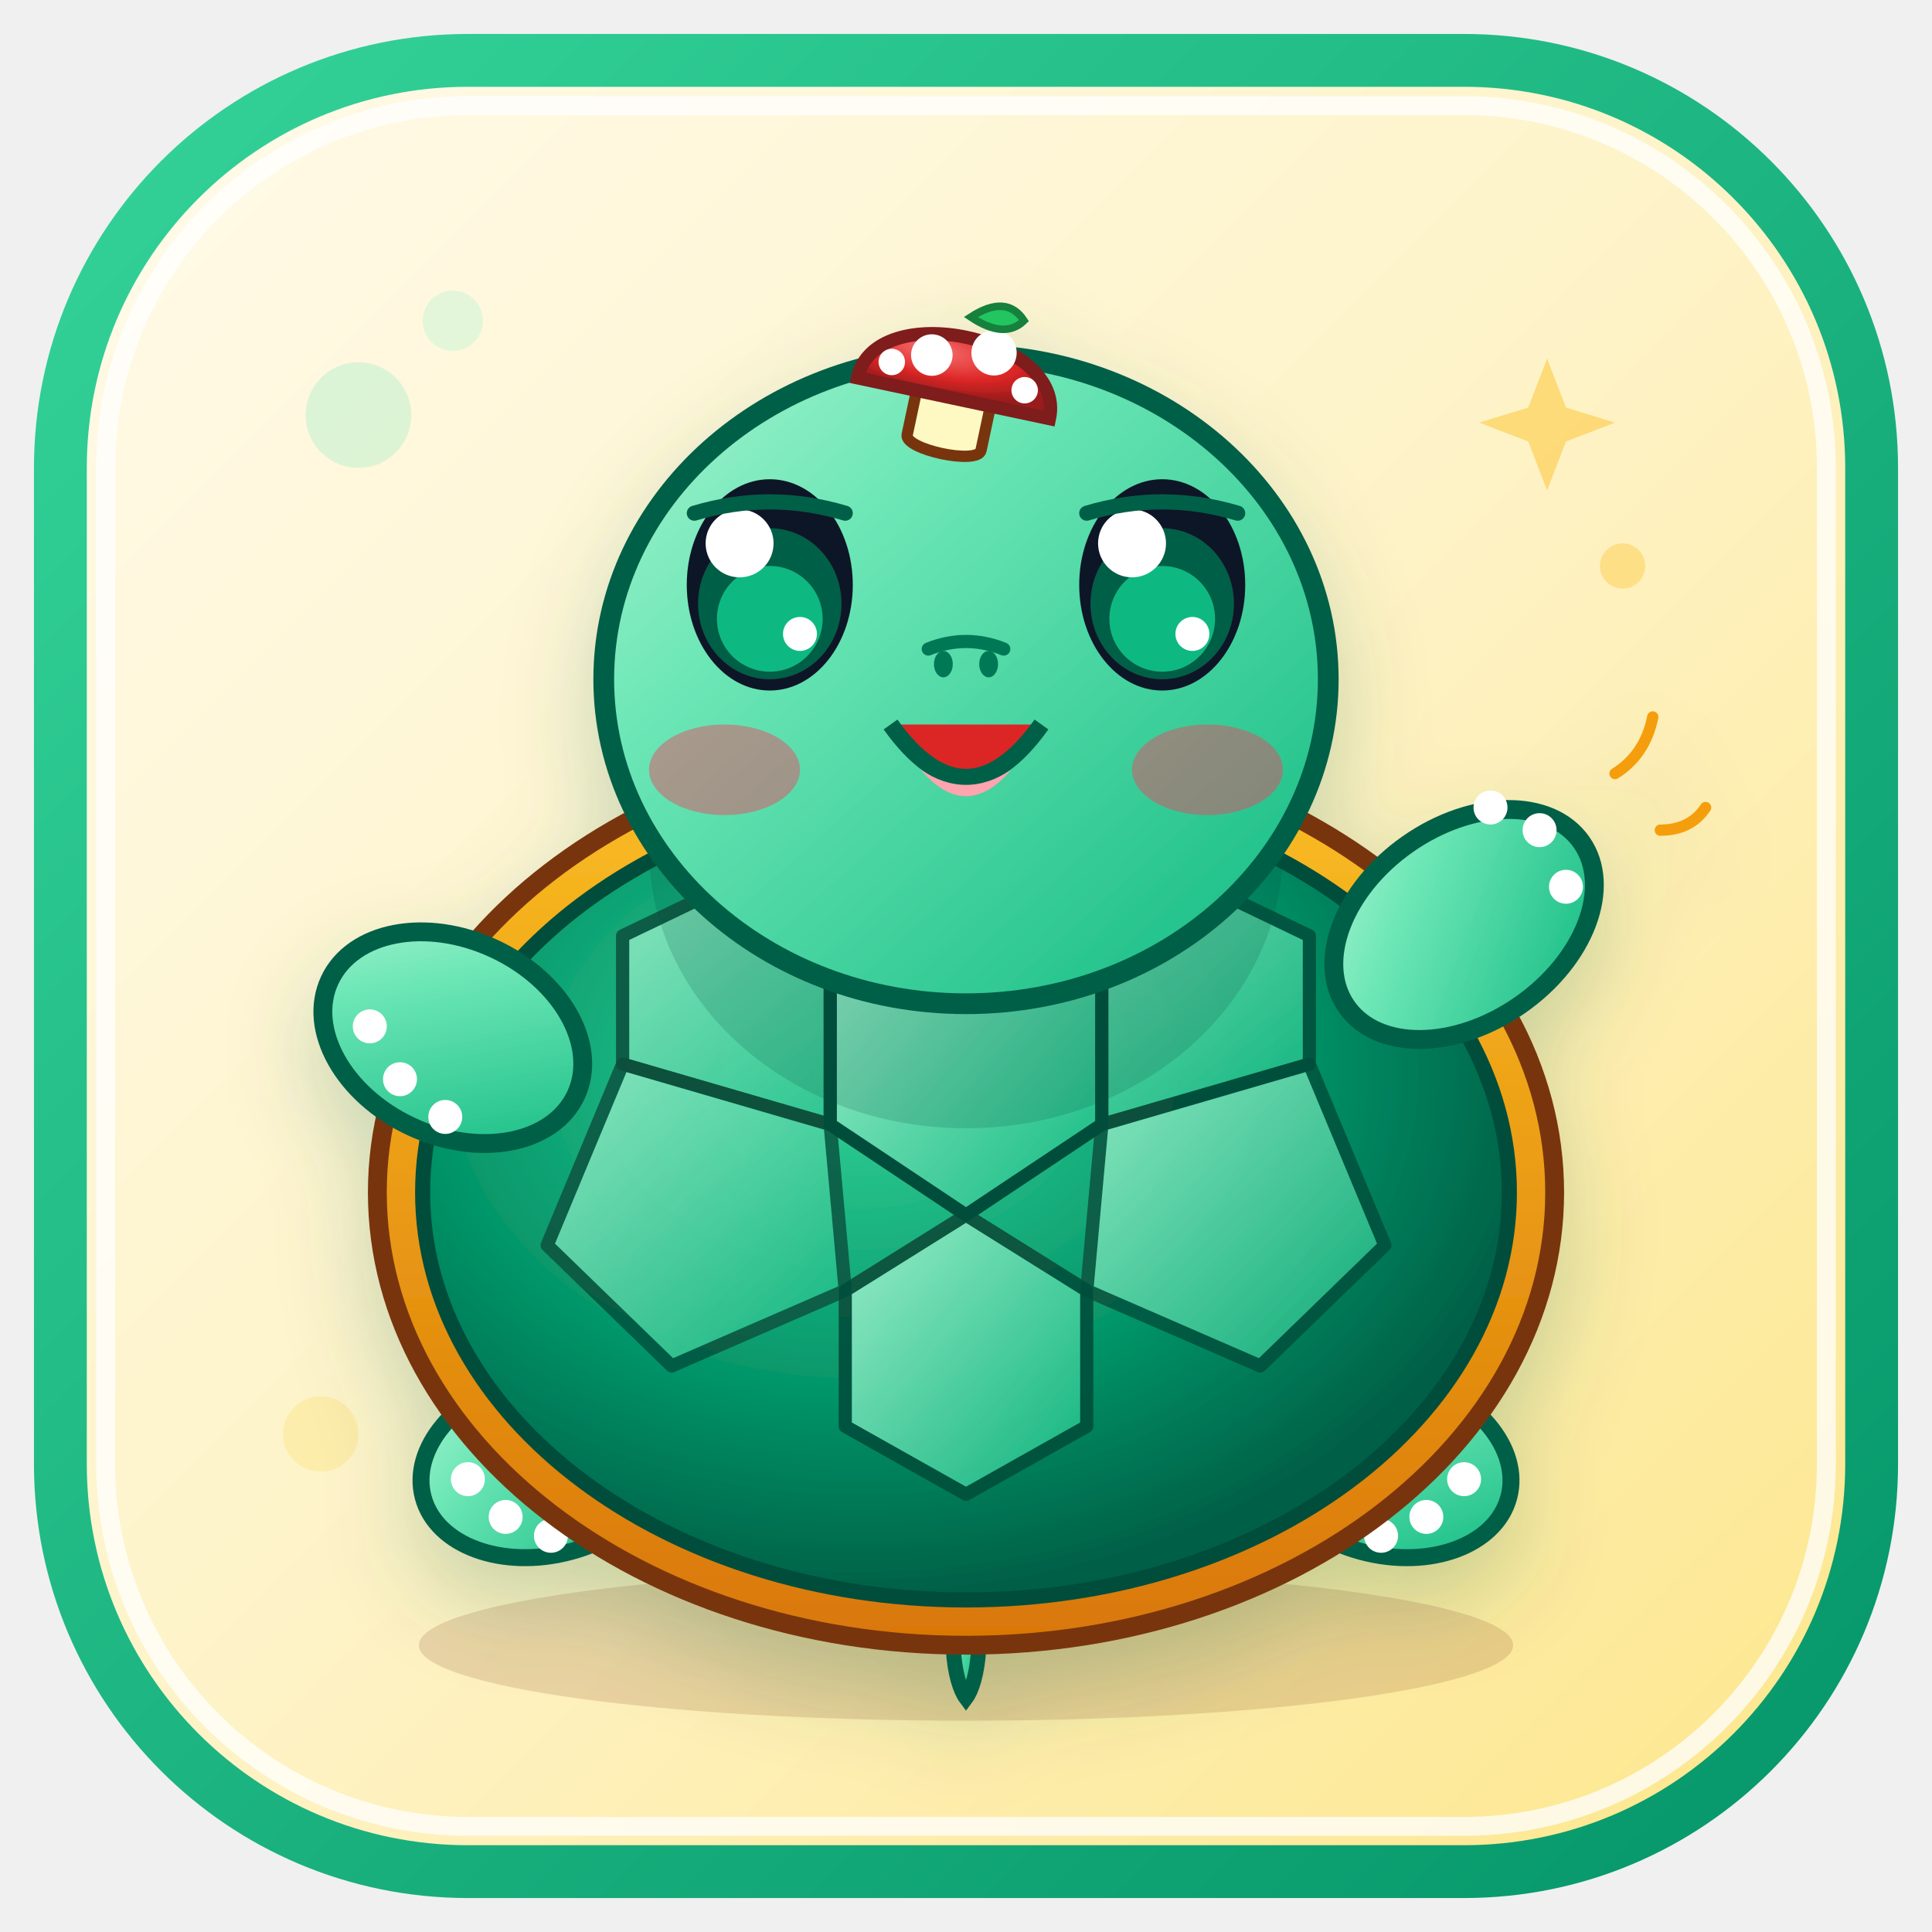
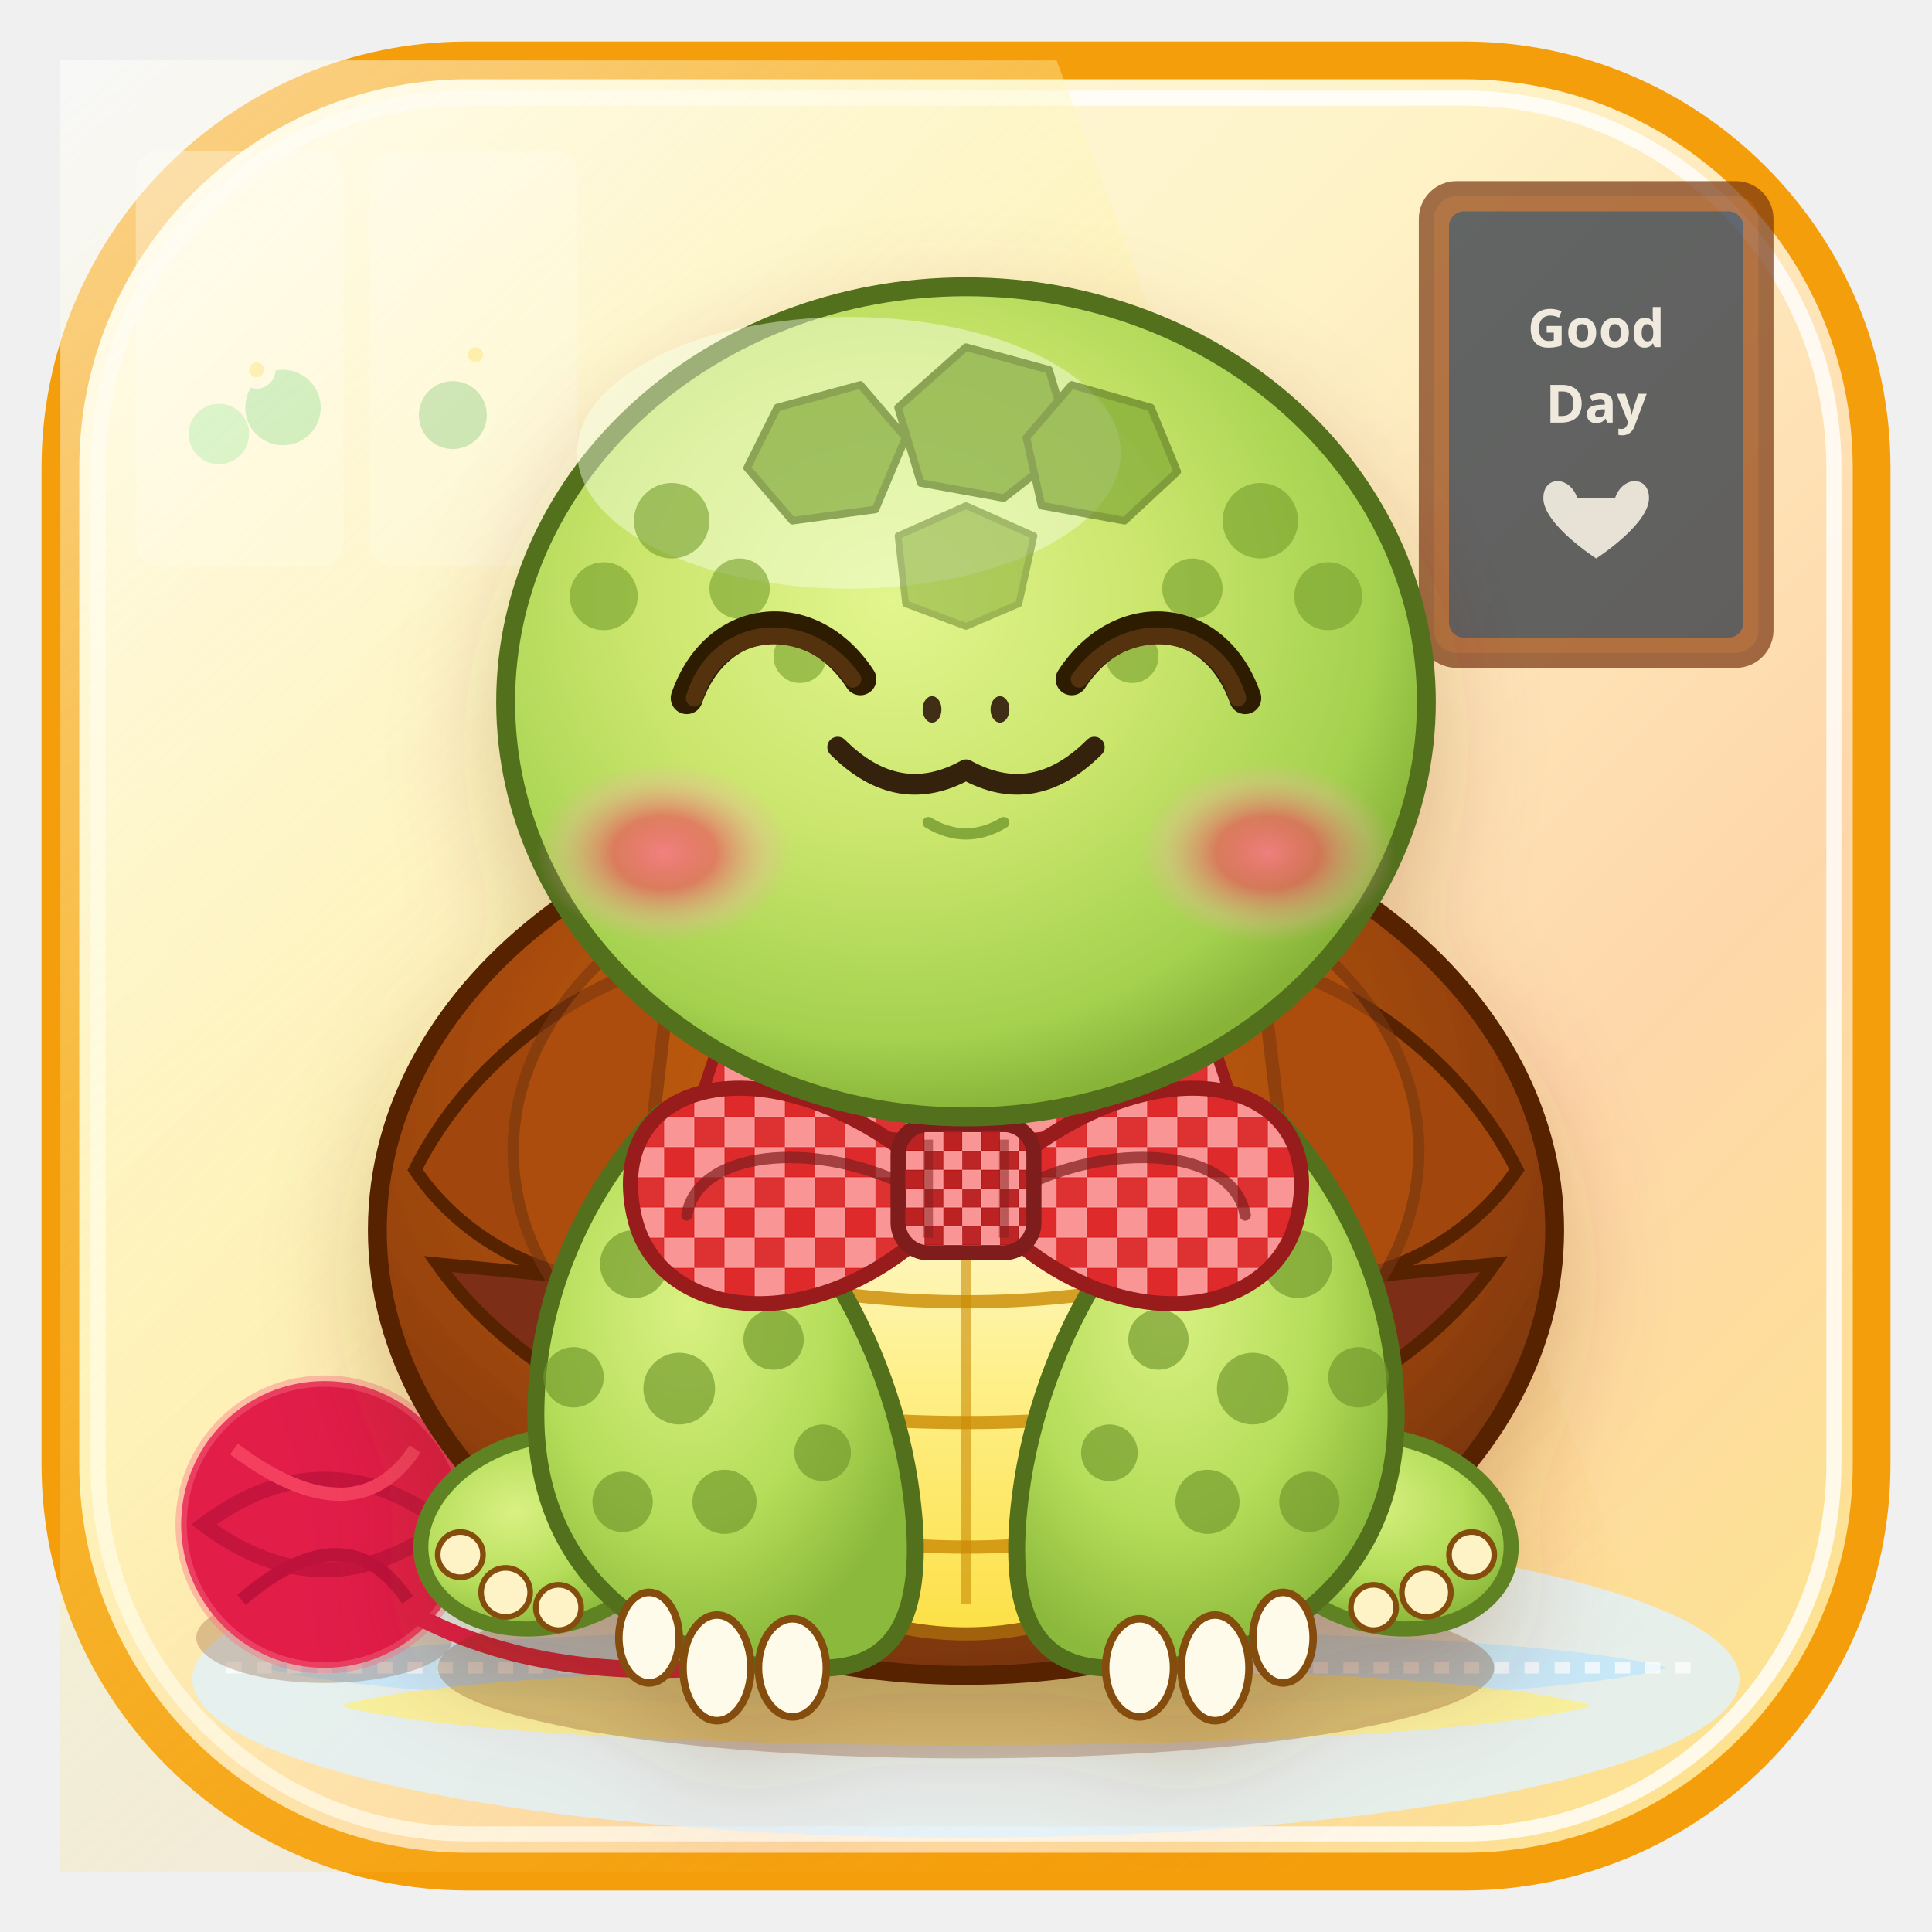
<svg xmlns="http://www.w3.org/2000/svg" viewBox="0 0 512 512" width="100%" height="100%">
  <defs>
-     <linearGradient id="bgGrad" x1="0%" y1="0%" x2="100%" y2="100%">
+     <linearGradient id="roomBg" x1="0%" y1="0%" x2="100%" y2="100%">
      <stop offset="0%" stop-color="#fffbeb" />
-       <stop offset="50%" stop-color="#fef3c7" />
+       <stop offset="40%" stop-color="#fef3c7" />
+       <stop offset="70%" stop-color="#fed7aa" />
      <stop offset="100%" stop-color="#fde68a" />
    </linearGradient>
-     <linearGradient id="appBorder" x1="0%" y1="0%" x2="100%" y2="100%">
-       <stop offset="0%" stop-color="#34d399" />
-       <stop offset="100%" stop-color="#059669" />
-     </linearGradient>
-     <linearGradient id="turtleSkin" x1="0%" y1="0%" x2="100%" y2="100%">
-       <stop offset="0%" stop-color="#a7f3d0" />
-       <stop offset="30%" stop-color="#6ee7b7" />
-       <stop offset="100%" stop-color="#10b981" />
-     </linearGradient>
-     <linearGradient id="turtleBelly" x1="0%" y1="0%" x2="0%" y2="100%">
-       <stop offset="0%" stop-color="#fef08a" />
-       <stop offset="100%" stop-color="#facc15" />
-     </linearGradient>
-     <linearGradient id="shellRim" x1="0%" y1="0%" x2="0%" y2="100%">
-       <stop offset="0%" stop-color="#fbbf24" />
-       <stop offset="100%" stop-color="#d97706" />
-     </linearGradient>
-     <radialGradient id="shellDome" cx="40%" cy="35%" r="65%">
-       <stop offset="0%" stop-color="#34d399" />
-       <stop offset="60%" stop-color="#059669" />
-       <stop offset="100%" stop-color="#065f46" />
-     </radialGradient>
-     <linearGradient id="scuteGrad" x1="0%" y1="0%" x2="100%" y2="100%">
-       <stop offset="0%" stop-color="#a7f3d0" />
-       <stop offset="100%" stop-color="#10b981" />
-     </linearGradient>
-     <radialGradient id="mushCap" cx="35%" cy="30%" r="70%">
-       <stop offset="0%" stop-color="#f87171" />
-       <stop offset="60%" stop-color="#dc2626" />
-       <stop offset="100%" stop-color="#991b1b" />
-     </radialGradient>
-     <filter id="softGaze" x="-20%" y="-20%" width="140%" height="140%">
-       <feDropShadow dx="0" dy="10" stdDeviation="12" flood-color="#065f46" flood-opacity="0.22" />
+     <linearGradient id="sunBeam" x1="0%" y1="0%" x2="80%" y2="100%">
+       <stop offset="0%" stop-color="#ffffff" stop-opacity="0.55" />
+       <stop offset="50%" stop-color="#fef08a" stop-opacity="0.25" />
+       <stop offset="100%" stop-color="#f59e0b" stop-opacity="0" />
+     </linearGradient>
+     <radialGradient id="turtleHeadSkin" cx="42%" cy="38%" r="62%">
+       <stop offset="0%" stop-color="#e2f58e" />
+       <stop offset="45%" stop-color="#cbe66d" />
+       <stop offset="85%" stop-color="#a4d14f" />
+       <stop offset="100%" stop-color="#88b539" />
+     </radialGradient>
+     <radialGradient id="limbSkin" cx="40%" cy="35%" r="65%">
+       <stop offset="0%" stop-color="#d9f182" />
+       <stop offset="60%" stop-color="#b5dd5a" />
+       <stop offset="100%" stop-color="#8bb93b" />
+     </radialGradient>
+     <linearGradient id="bellySkin" x1="0%" y1="0%" x2="0%" y2="100%">
+       <stop offset="0%" stop-color="#fffbeb" />
+       <stop offset="50%" stop-color="#fef08a" />
+       <stop offset="100%" stop-color="#fde047" />
+     </linearGradient>
+     <radialGradient id="shellBrown" cx="45%" cy="35%" r="65%">
+       <stop offset="0%" stop-color="#d97706" />
+       <stop offset="40%" stop-color="#b45309" />
+       <stop offset="80%" stop-color="#92400e" />
+       <stop offset="100%" stop-color="#78350f" />
+     </radialGradient>
+     <linearGradient id="scuteBorder" x1="0%" y1="0%" x2="100%" y2="100%">
+       <stop offset="0%" stop-color="#f59e0b" />
+       <stop offset="100%" stop-color="#78350f" />
+     </linearGradient>
+     <radialGradient id="cheekBlush" cx="50%" cy="50%" r="50%">
+       <stop offset="0%" stop-color="#fb7185" stop-opacity="0.85" />
+       <stop offset="40%" stop-color="#f43f5e" stop-opacity="0.6" />
+       <stop offset="80%" stop-color="#fda4af" stop-opacity="0.25" />
+       <stop offset="100%" stop-color="#fda4af" stop-opacity="0" />
+     </radialGradient>
+     <pattern id="gingham" width="16" height="16" patternUnits="userSpaceOnUse">
+       <rect width="16" height="16" fill="#ffffff" />
+       <rect x="0" y="0" width="16" height="8" fill="#f87171" opacity="0.75" />
+       <rect x="0" y="0" width="8" height="16" fill="#f87171" opacity="0.75" />
+       <rect x="0" y="0" width="8" height="8" fill="#dc2626" opacity="0.95" />
+       <rect x="8" y="8" width="8" height="8" fill="#dc2626" opacity="0.95" />
+     </pattern>
+     <pattern id="ginghamKnot" width="10" height="10" patternUnits="userSpaceOnUse">
+       <rect width="10" height="10" fill="#ffffff" />
+       <rect x="0" y="0" width="10" height="5" fill="#f87171" opacity="0.75" />
+       <rect x="0" y="0" width="5" height="10" fill="#f87171" opacity="0.75" />
+       <rect x="0" y="0" width="5" height="5" fill="#b91c1c" opacity="0.95" />
+       <rect x="5" y="5" width="5" height="5" fill="#b91c1c" opacity="0.95" />
+     </pattern>
+     <filter id="charDropShadow" x="-20%" y="-20%" width="140%" height="140%">
+       <feDropShadow dx="0" dy="12" stdDeviation="14" flood-color="#78350f" flood-opacity="0.24" />
+     </filter>
+     <filter id="glowLight" x="-20%" y="-20%" width="140%" height="140%">
+       <feGaussianBlur stdDeviation="8" result="blur" />
+       <feComposite in="SourceGraphic" in2="blur" operator="over" />
    </filter>
  </defs>
-   <rect x="16" y="16" width="480" height="480" rx="108" ry="108" fill="url(#bgGrad)" stroke="url(#appBorder)" stroke-width="14" />
-   <rect x="28" y="28" width="456" height="456" rx="96" ry="96" fill="none" stroke="#ffffff" stroke-width="5" opacity="0.75" />
-   <g fill="#f59e0b" opacity="0.6">
-     <circle cx="95" cy="110" r="14" fill="#6ee7b7" opacity="0.4" />
-     <circle cx="120" cy="85" r="8" fill="#a7f3d0" opacity="0.5" />
-     <path d="M410,95 L415,108 L428,112 L415,117 L410,130 L405,117 L392,112 L405,108 Z" fill="#fbbf24" opacity="0.8" />
-     <circle cx="430" cy="150" r="6" fill="#fbbf24" opacity="0.6" />
-     <circle cx="85" cy="380" r="10" fill="#fde68a" opacity="0.8" />
-   </g>
-   <ellipse cx="256" cy="436" rx="145" ry="20" fill="#78350f" opacity="0.16" />
-   <g filter="url(#softGaze)">
-     <ellipse cx="145" cy="388" rx="34" ry="24" transform="rotate(-15, 145, 388)" fill="url(#turtleSkin)" stroke="#065f46" stroke-width="4.5" />
-     <ellipse cx="367" cy="388" rx="34" ry="24" transform="rotate(15, 367, 388)" fill="url(#turtleSkin)" stroke="#065f46" stroke-width="4.5" />
-     <circle cx="124" cy="392" r="4.5" fill="#ffffff" />
-     <circle cx="134" cy="402" r="4.5" fill="#ffffff" />
-     <circle cx="146" cy="407" r="4.5" fill="#ffffff" />
-     <circle cx="388" cy="392" r="4.5" fill="#ffffff" />
-     <circle cx="378" cy="402" r="4.5" fill="#ffffff" />
-     <circle cx="366" cy="407" r="4.5" fill="#ffffff" />
-     <path d="M256,410 C250,432 253,446 256,450 C259,446 262,432 256,410 Z" fill="url(#turtleSkin)" stroke="#065f46" stroke-width="4" />
-     <ellipse cx="256" cy="316" rx="156" ry="120" fill="url(#shellRim)" stroke="#78350f" stroke-width="5" />
-     <ellipse cx="256" cy="316" rx="144" ry="108" fill="url(#shellDome)" stroke="#064e3b" stroke-width="4" />
-     <polygon points="256,236 292,260 292,298 256,322 220,298 220,260" fill="url(#scuteGrad)" stroke="#064e3b" stroke-width="3.5" stroke-linejoin="round" />
-     <polygon points="256,322 288,342 288,378 256,396 224,378 224,342" fill="url(#scuteGrad)" stroke="#064e3b" stroke-width="3.5" stroke-linejoin="round" opacity="0.9" />
-     <polygon points="220,260 256,236 215,224 165,248 165,282 220,298" fill="url(#scuteGrad)" stroke="#064e3b" stroke-width="3.5" stroke-linejoin="round" opacity="0.85" />
-     <polygon points="256,236 292,260 292,298 347,282 347,248 297,224" fill="url(#scuteGrad)" stroke="#064e3b" stroke-width="3.5" stroke-linejoin="round" opacity="0.85" />
-     <polygon points="220,298 224,342 178,362 145,330 165,282" fill="url(#scuteGrad)" stroke="#064e3b" stroke-width="3.5" stroke-linejoin="round" opacity="0.8" />
-     <polygon points="292,298 347,282 367,330 334,362 288,342" fill="url(#scuteGrad)" stroke="#064e3b" stroke-width="3.5" stroke-linejoin="round" opacity="0.8" />
-     <g>
-       <ellipse cx="120" cy="275" rx="36" ry="26" transform="rotate(25, 120, 275)" fill="url(#turtleSkin)" stroke="#065f46" stroke-width="5" />
-       <circle cx="98" cy="272" r="4.5" fill="#ffffff" />
-       <circle cx="106" cy="286" r="4.5" fill="#ffffff" />
-       <circle cx="118" cy="296" r="4.5" fill="#ffffff" />
-     </g>
-     <g>
-       <ellipse cx="388" cy="245" rx="38" ry="26" transform="rotate(-35, 388, 245)" fill="url(#turtleSkin)" stroke="#065f46" stroke-width="5" />
-       <circle cx="415" cy="235" r="4.5" fill="#ffffff" />
-       <circle cx="408" cy="220" r="4.5" fill="#ffffff" />
-       <circle cx="395" cy="214" r="4.5" fill="#ffffff" />
-       <path d="M428,205 Q436,200 438,190" stroke="#f59e0b" stroke-width="3" stroke-linecap="round" fill="none" />
-       <path d="M440,220 Q448,220 452,214" stroke="#f59e0b" stroke-width="3" stroke-linecap="round" fill="none" />
-     </g>
-     <g>
-       <ellipse cx="256" cy="225" rx="84" ry="74" fill="#064e3b" opacity="0.18" />
-       <ellipse cx="256" cy="180" rx="96" ry="86" fill="url(#turtleSkin)" stroke="#065f46" stroke-width="5.5" />
-       <ellipse cx="192" cy="204" rx="20" ry="12" fill="#f43f5e" opacity="0.45" />
-       <ellipse cx="320" cy="204" rx="20" ry="12" fill="#f43f5e" opacity="0.45" />
-       <path d="M246,172 Q256,168 266,172" stroke="#047857" stroke-width="3.5" stroke-linecap="round" fill="none" />
-       <ellipse cx="250" cy="176" rx="2.5" ry="3.5" fill="#047857" />
-       <ellipse cx="262" cy="176" rx="2.5" ry="3.5" fill="#047857" />
-       <path d="M236,192 Q256,220 276,192" fill="#dc2626" stroke="#065f46" stroke-width="4.5" stroke-linejoin="round" />
-       <path d="M244,204 Q256,218 268,204 Q256,212 244,204 Z" fill="#fda4af" />
-       <g>
-         <ellipse cx="204" cy="155" rx="22" ry="28" fill="#111827" />
-         <ellipse cx="204" cy="160" rx="19" ry="20" fill="#065f46" />
-         <ellipse cx="204" cy="164" rx="14" ry="14" fill="#10b981" />
-         <circle cx="196" cy="144" r="9" fill="#ffffff" />
-         <circle cx="212" cy="168" r="4.5" fill="#ffffff" />
-         <path d="M184,136 Q204,130 224,136" stroke="#065f46" stroke-width="4" stroke-linecap="round" fill="none" />
-       </g>
-       <g>
-         <ellipse cx="308" cy="155" rx="22" ry="28" fill="#111827" />
-         <ellipse cx="308" cy="160" rx="19" ry="20" fill="#065f46" />
-         <ellipse cx="308" cy="164" rx="14" ry="14" fill="#10b981" />
-         <circle cx="300" cy="144" r="9" fill="#ffffff" />
-         <circle cx="316" cy="168" r="4.5" fill="#ffffff" />
-         <path d="M288,136 Q308,130 328,136" stroke="#065f46" stroke-width="4" stroke-linecap="round" fill="none" />
-       </g>
-     </g>
-     <g transform="translate(230, 68) rotate(12)">
-       <path d="M20,32 L20,44 C20,48 40,48 40,44 L40,32 Z" fill="#fef9c3" stroke="#78350f" stroke-width="3" />
-       <path d="M4,32 C4,10 56,10 56,32 Z" fill="url(#mushCap)" stroke="#7f1d1d" stroke-width="3.5" />
-       <circle cx="22" cy="22" r="5.5" fill="#ffffff" />
-       <circle cx="38" cy="18" r="6" fill="#ffffff" />
-       <circle cx="48" cy="26" r="3.5" fill="#ffffff" />
-       <circle cx="12" cy="26" r="3.5" fill="#ffffff" />
-       <path d="M30,10 Q38,2 44,8 Q40,14 30,10 Z" fill="#22c55e" stroke="#15803d" stroke-width="2" />
+   <rect x="16" y="16" width="480" height="480" rx="108" ry="108" fill="url(#roomBg)" stroke="#f59e0b" stroke-width="10" />
+   <rect x="26" y="26" width="460" height="460" rx="98" ry="98" fill="none" stroke="#ffffff" stroke-width="4" opacity="0.8" />
+   <g opacity="0.35">
+     <rect x="36" y="40" width="55" height="110" rx="6" fill="#ffffff" />
+     <rect x="98" y="40" width="55" height="110" rx="6" fill="#ffffff" />
+     <circle cx="58" cy="115" r="8" fill="#4ade80" />
+     <circle cx="75" cy="108" r="10" fill="#22c55e" />
+     <circle cx="120" cy="110" r="9" fill="#16a34a" />
+     <circle cx="68" cy="98" r="5" fill="#ffffff" />
+     <circle cx="68" cy="98" r="2" fill="#facc15" />
+     <circle cx="126" cy="94" r="5" fill="#ffffff" />
+     <circle cx="126" cy="94" r="2" fill="#facc15" />
+   </g>
+   <g transform="translate(378, 50)" opacity="0.7">
+     <rect x="0" y="0" width="90" height="125" rx="8" fill="#92400e" stroke="#78350f" stroke-width="4" />
+     <rect x="6" y="6" width="78" height="113" rx="4" fill="#1e293b" />
+     <text x="45" y="42" font-family="'Fredoka', 'Noto Sans TC', sans-serif" font-weight="700" font-size="14" fill="#ffffff" text-anchor="middle" opacity="0.9">Good</text>
+     <text x="45" y="62" font-family="'Fredoka', 'Noto Sans TC', sans-serif" font-weight="700" font-size="14" fill="#ffffff" text-anchor="middle" opacity="0.9">Day</text>
+     <path d="M40,82 C38,76 31,76 31,82 C31,89 45,98 45,98 C45,98 59,89 59,82 C59,76 52,76 50,82 Z" fill="#ffffff" opacity="0.85" />
+   </g>
+   <polygon points="16,16 280,16 460,496 16,496" fill="url(#sunBeam)" />
+   <g>
+     <ellipse cx="256" cy="445" rx="205" ry="42" fill="#e0f2fe" opacity="0.8" />
+     <path d="M70,442 C120,428 392,428 442,442 C392,456 120,456 70,442 Z" fill="#bae6fd" opacity="0.7" />
+     <path d="M90,452 C140,438 372,438 422,452 C372,466 140,466 90,452 Z" fill="#fef08a" opacity="0.8" />
+     <line x1="60" y1="442" x2="452" y2="442" stroke="#ffffff" stroke-width="3" stroke-dasharray="4,4" opacity="0.7" />
+   </g>
+   <g transform="translate(42, 360)">
+     <ellipse cx="44" cy="74" rx="34" ry="12" fill="#78350f" opacity="0.25" />
+     <circle cx="44" cy="44" r="38" fill="#e11d48" />
+     <path d="M12,44 Q44,20 76,44 Q44,68 12,44 Z" stroke="#be123c" stroke-width="4" fill="none" opacity="0.8" />
+     <path d="M20,24 Q52,48 68,24" stroke="#f43f5e" stroke-width="3.5" fill="none" />
+     <path d="M22,64 Q50,40 66,64" stroke="#be123c" stroke-width="3.5" fill="none" />
+     <circle cx="44" cy="44" r="38" fill="none" stroke="#fb7185" stroke-width="3" opacity="0.4" />
+     <path d="M68,68 Q100,85 145,82" stroke="#e11d48" stroke-width="4.5" stroke-linecap="round" fill="none" />
+   </g>
+   <ellipse cx="256" cy="442" rx="140" ry="24" fill="#78350f" opacity="0.28" />
+   <g filter="url(#charDropShadow)">
+     <g>
+       <ellipse cx="256" cy="326" rx="156" ry="118" fill="url(#shellBrown)" stroke="#572205" stroke-width="5" />
+       <path d="M110,310 C125,280 155,260 178,255 L168,340 C140,340 120,325 110,310 Z" fill="#a1470b" stroke="#572205" stroke-width="3.5" />
+       <path d="M116,335 C130,355 155,372 180,380 L168,340 Z" fill="#7c2d12" stroke="#572205" stroke-width="3.5" />
+       <path d="M402,310 C387,280 357,260 334,255 L344,340 C372,340 392,325 402,310 Z" fill="#a1470b" stroke="#572205" stroke-width="3.5" />
+       <path d="M396,335 C382,355 357,372 332,380 L344,340 Z" fill="#7c2d12" stroke="#572205" stroke-width="3.5" />
+       <ellipse cx="256" cy="305" rx="120" ry="85" fill="#b45309" stroke="#78350f" stroke-width="3" opacity="0.6" />
+     </g>
+     <g>
+       <ellipse cx="145" cy="406" rx="34" ry="25" transform="rotate(-15, 145, 406)" fill="url(#limbSkin)" stroke="#5f8324" stroke-width="4" />
+       <circle cx="122" cy="412" r="6" fill="#fef3c7" stroke="#854d0e" stroke-width="1.5" />
+       <circle cx="134" cy="422" r="6.5" fill="#fef3c7" stroke="#854d0e" stroke-width="1.5" />
+       <circle cx="148" cy="426" r="6" fill="#fef3c7" stroke="#854d0e" stroke-width="1.5" />
+       <ellipse cx="367" cy="406" rx="34" ry="25" transform="rotate(15, 367, 406)" fill="url(#limbSkin)" stroke="#5f8324" stroke-width="4" />
+       <circle cx="390" cy="412" r="6" fill="#fef3c7" stroke="#854d0e" stroke-width="1.5" />
+       <circle cx="378" cy="422" r="6.5" fill="#fef3c7" stroke="#854d0e" stroke-width="1.5" />
+       <circle cx="364" cy="426" r="6" fill="#fef3c7" stroke="#854d0e" stroke-width="1.5" />
+     </g>
+     <g>
+       <ellipse cx="256" cy="365" rx="76" ry="68" fill="url(#bellySkin)" stroke="#a16207" stroke-width="3.5" />
+       <path d="M205,340 Q256,350 307,340" stroke="#ca8a04" stroke-width="3.5" stroke-linecap="round" fill="none" opacity="0.8" />
+       <path d="M195,372 Q256,382 317,372" stroke="#ca8a04" stroke-width="3.5" stroke-linecap="round" fill="none" opacity="0.8" />
+       <path d="M210,405 Q256,415 302,405" stroke="#ca8a04" stroke-width="3.5" stroke-linecap="round" fill="none" opacity="0.8" />
+       <line x1="256" y1="318" x2="256" y2="425" stroke="#ca8a04" stroke-width="2.5" opacity="0.6" />
+     </g>
+     <g>
+       <path d="M175,295 C175,295 142,325 142,375 C142,425 185,445 220,442 C236,441 245,430 242,400 C238,360 215,315 175,295 Z" fill="url(#limbSkin)" stroke="#52701d" stroke-width="4.5" />
+       <g fill="#70972b" opacity="0.65">
+         <circle cx="168" cy="335" r="9" />
+         <circle cx="152" cy="365" r="8" />
+         <circle cx="180" cy="368" r="9.5" />
+         <circle cx="165" cy="398" r="8" />
+         <circle cx="192" cy="398" r="8.5" />
+         <circle cx="218" cy="385" r="7.5" />
+         <circle cx="205" cy="355" r="8" />
+       </g>
+       <ellipse cx="172" cy="434" rx="8" ry="12" fill="#fffbeb" stroke="#854d0e" stroke-width="2" />
+       <ellipse cx="190" cy="442" rx="9" ry="14" fill="#fffbeb" stroke="#854d0e" stroke-width="2" />
+       <ellipse cx="210" cy="442" rx="9" ry="13" fill="#fffbeb" stroke="#854d0e" stroke-width="2" />
+     </g>
+     <g>
+       <path d="M337,295 C337,295 370,325 370,375 C370,425 327,445 292,442 C276,441 267,430 270,400 C274,360 297,315 337,295 Z" fill="url(#limbSkin)" stroke="#52701d" stroke-width="4.5" />
+       <g fill="#70972b" opacity="0.65">
+         <circle cx="344" cy="335" r="9" />
+         <circle cx="360" cy="365" r="8" />
+         <circle cx="332" cy="368" r="9.5" />
+         <circle cx="347" cy="398" r="8" />
+         <circle cx="320" cy="398" r="8.5" />
+         <circle cx="294" cy="385" r="7.5" />
+         <circle cx="307" cy="355" r="8" />
+       </g>
+       <ellipse cx="302" cy="442" rx="9" ry="13" fill="#fffbeb" stroke="#854d0e" stroke-width="2" />
+       <ellipse cx="322" cy="442" rx="9" ry="14" fill="#fffbeb" stroke="#854d0e" stroke-width="2" />
+       <ellipse cx="340" cy="434" rx="8" ry="12" fill="#fffbeb" stroke="#854d0e" stroke-width="2" />
+     </g>
+     <g>
+       <path d="M192,272 Q256,295 320,272 L326,290 Q256,315 186,290 Z" fill="url(#gingham)" stroke="#991b1b" stroke-width="3" />
+       <g>
+         <path d="M246,310 C205,275 160,285 168,322 C174,350 215,355 246,326 Z" fill="url(#gingham)" stroke="#991b1b" stroke-width="4" stroke-linejoin="round" />
+         <path d="M240,314 C215,302 185,305 182,322" stroke="#7f1d1d" stroke-width="3" stroke-linecap="round" fill="none" opacity="0.7" />
+       </g>
+       <g>
+         <path d="M266,310 C307,275 352,285 344,322 C338,350 297,355 266,326 Z" fill="url(#gingham)" stroke="#991b1b" stroke-width="4" stroke-linejoin="round" />
+         <path d="M272,314 C297,302 327,305 330,322" stroke="#7f1d1d" stroke-width="3" stroke-linecap="round" fill="none" opacity="0.7" />
+       </g>
+       <rect x="238" y="298" width="36" height="34" rx="8" ry="8" fill="url(#ginghamKnot)" stroke="#7f1d1d" stroke-width="4" />
+       <line x1="246" y1="302" x2="246" y2="328" stroke="#7f1d1d" stroke-width="2.5" opacity="0.5" />
+       <line x1="266" y1="302" x2="266" y2="328" stroke="#7f1d1d" stroke-width="2.5" opacity="0.5" />
+     </g>
+     <g>
+       <ellipse cx="256" cy="186" rx="122" ry="110" fill="url(#turtleHeadSkin)" stroke="#52701d" stroke-width="5" />
+       <ellipse cx="225" cy="120" rx="72" ry="36" fill="#f7fee7" opacity="0.45" />
+       <g fill="#759e2b" opacity="0.6">
+         <polygon points="256,92 278,98 284,118 266,132 244,128 238,108" stroke="#52701d" stroke-width="2" stroke-linejoin="round" />
+         <polygon points="228,102 240,116 232,135 210,138 198,124 206,108" stroke="#52701d" stroke-width="2" stroke-linejoin="round" />
+         <polygon points="284,102 305,108 312,125 298,138 276,134 272,116" stroke="#52701d" stroke-width="2" stroke-linejoin="round" />
+         <polygon points="256,134 274,142 270,160 256,166 240,160 238,142" stroke="#52701d" stroke-width="1.8" stroke-linejoin="round" opacity="0.75" />
+         <circle cx="178" cy="138" r="10" />
+         <circle cx="160" cy="158" r="9" />
+         <circle cx="334" cy="138" r="10" />
+         <circle cx="352" cy="158" r="9" />
+         <circle cx="196" cy="156" r="8" />
+         <circle cx="316" cy="156" r="8" />
+         <circle cx="212" cy="174" r="7" />
+         <circle cx="300" cy="174" r="7" />
+       </g>
+       <ellipse cx="176" cy="226" rx="34" ry="24" fill="url(#cheekBlush)" />
+       <ellipse cx="336" cy="226" rx="34" ry="24" fill="url(#cheekBlush)" />
+       <ellipse cx="247" cy="188" rx="2.5" ry="3.5" fill="#3f2e18" />
+       <ellipse cx="265" cy="188" rx="2.5" ry="3.5" fill="#3f2e18" />
+       <path d="M222,198 Q238,214 256,204 Q274,214 290,198" fill="none" stroke="#362208" stroke-width="5.5" stroke-linecap="round" stroke-linejoin="round" />
+       <path d="M246,218 Q256,224 266,218" stroke="#688f25" stroke-width="3" stroke-linecap="round" fill="none" opacity="0.7" />
+       <g>
+         <path d="M182,185 C190,162 215,160 228,180" fill="none" stroke="#2d1d06" stroke-width="8.5" stroke-linecap="round" />
+         <path d="M184,185 C190,165 214,163 226,180" fill="none" stroke="#52320b" stroke-width="4.5" stroke-linecap="round" />
+       </g>
+       <g>
+         <path d="M284,180 C297,160 322,162 330,185" fill="none" stroke="#2d1d06" stroke-width="8.5" stroke-linecap="round" />
+         <path d="M286,180 C298,163 322,165 328,185" fill="none" stroke="#52320b" stroke-width="4.5" stroke-linecap="round" />
+       </g>
    </g>
  </g>
</svg>
